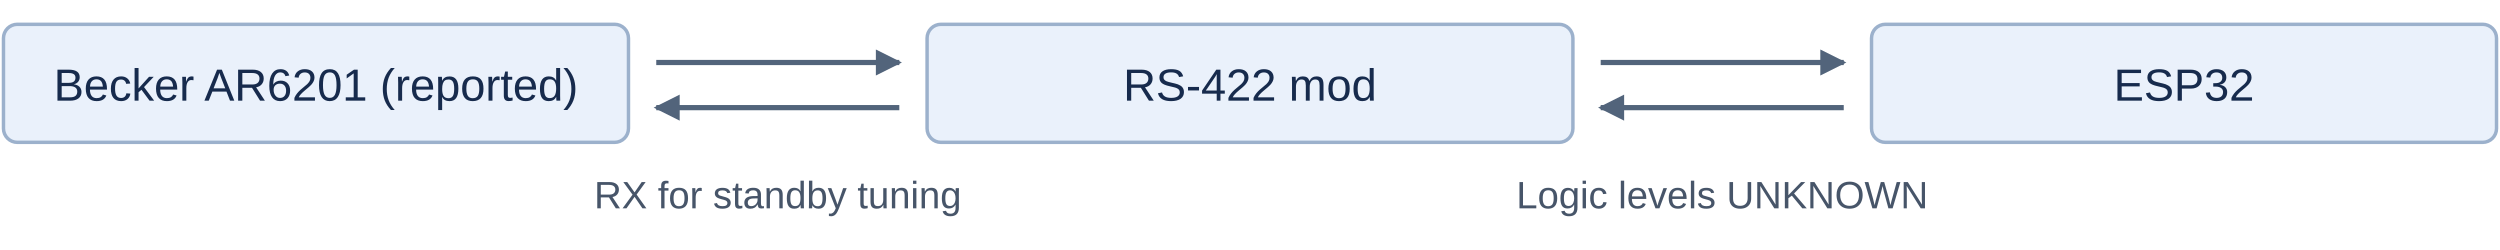
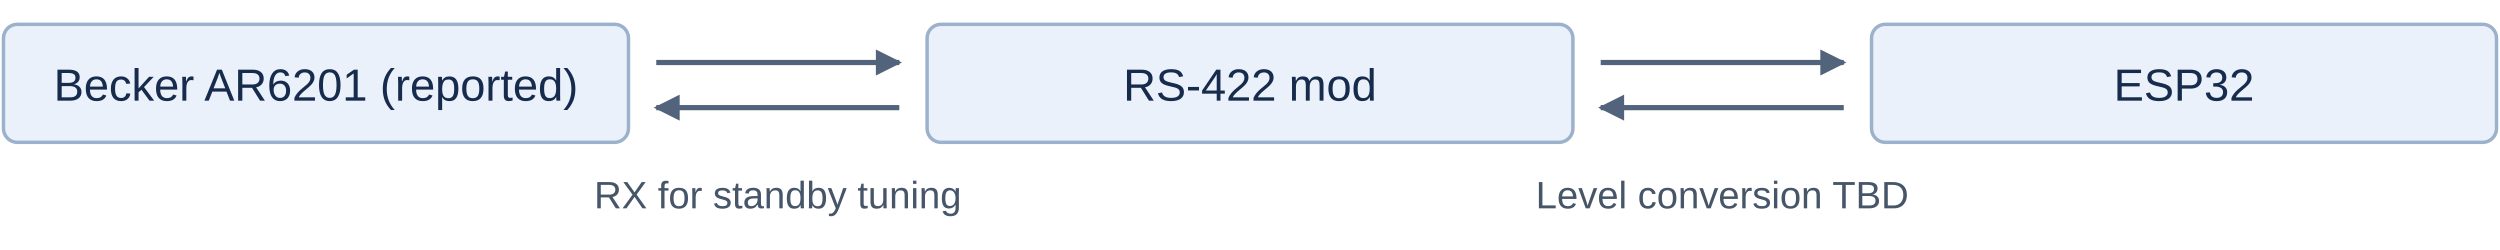
<svg xmlns="http://www.w3.org/2000/svg" width="720" height="72" viewBox="0 0 720 72" role="img" aria-label="Becker AR6201 (reported) via RS-422 mod to ESP32; proposed">
  <rect width="720" height="72" fill="white" />
  <defs>
    <marker id="arrow" viewBox="0 0 10 10" refX="9" refY="5" markerWidth="5" markerHeight="5" orient="auto-start-reverse">
      <path d="M0 0L10 5L0 10Z" fill="#52647b" />
    </marker>
  </defs>
  <g fill="#eaf1fb" stroke="#9cb1cc">
    <rect x="1" y="7" width="180" height="34" rx="4" />
    <rect x="267" y="7" width="186" height="34" rx="4" />
    <rect x="539" y="7" width="180" height="34" rx="4" />
  </g>
  <g stroke="#52647b" stroke-width="1.5" marker-end="url(#arrow)">
    <path d="M189 18H259" />
    <path d="M461 18H531" />
    <path d="M259 31H189" />
    <path d="M531 31H461" />
  </g>
  <g font-family="Arial,sans-serif" font-size="13" text-anchor="middle" fill="#172b4d">
    <text x="91" y="29">Becker AR6201 (reported)</text>
    <text x="360" y="29">RS-422 mod</text>
    <text x="629" y="29">ESP32</text>
  </g>
  <g font-family="Arial,sans-serif" font-size="11" fill="#475569" text-anchor="middle">
    <text x="224" y="60">RX for standby tuning</text>
-     <text x="496" y="60">Logic levels UNKNOWN</text>
+     <text x="496" y="60">Level conversion TBD</text>
  </g>
</svg>
